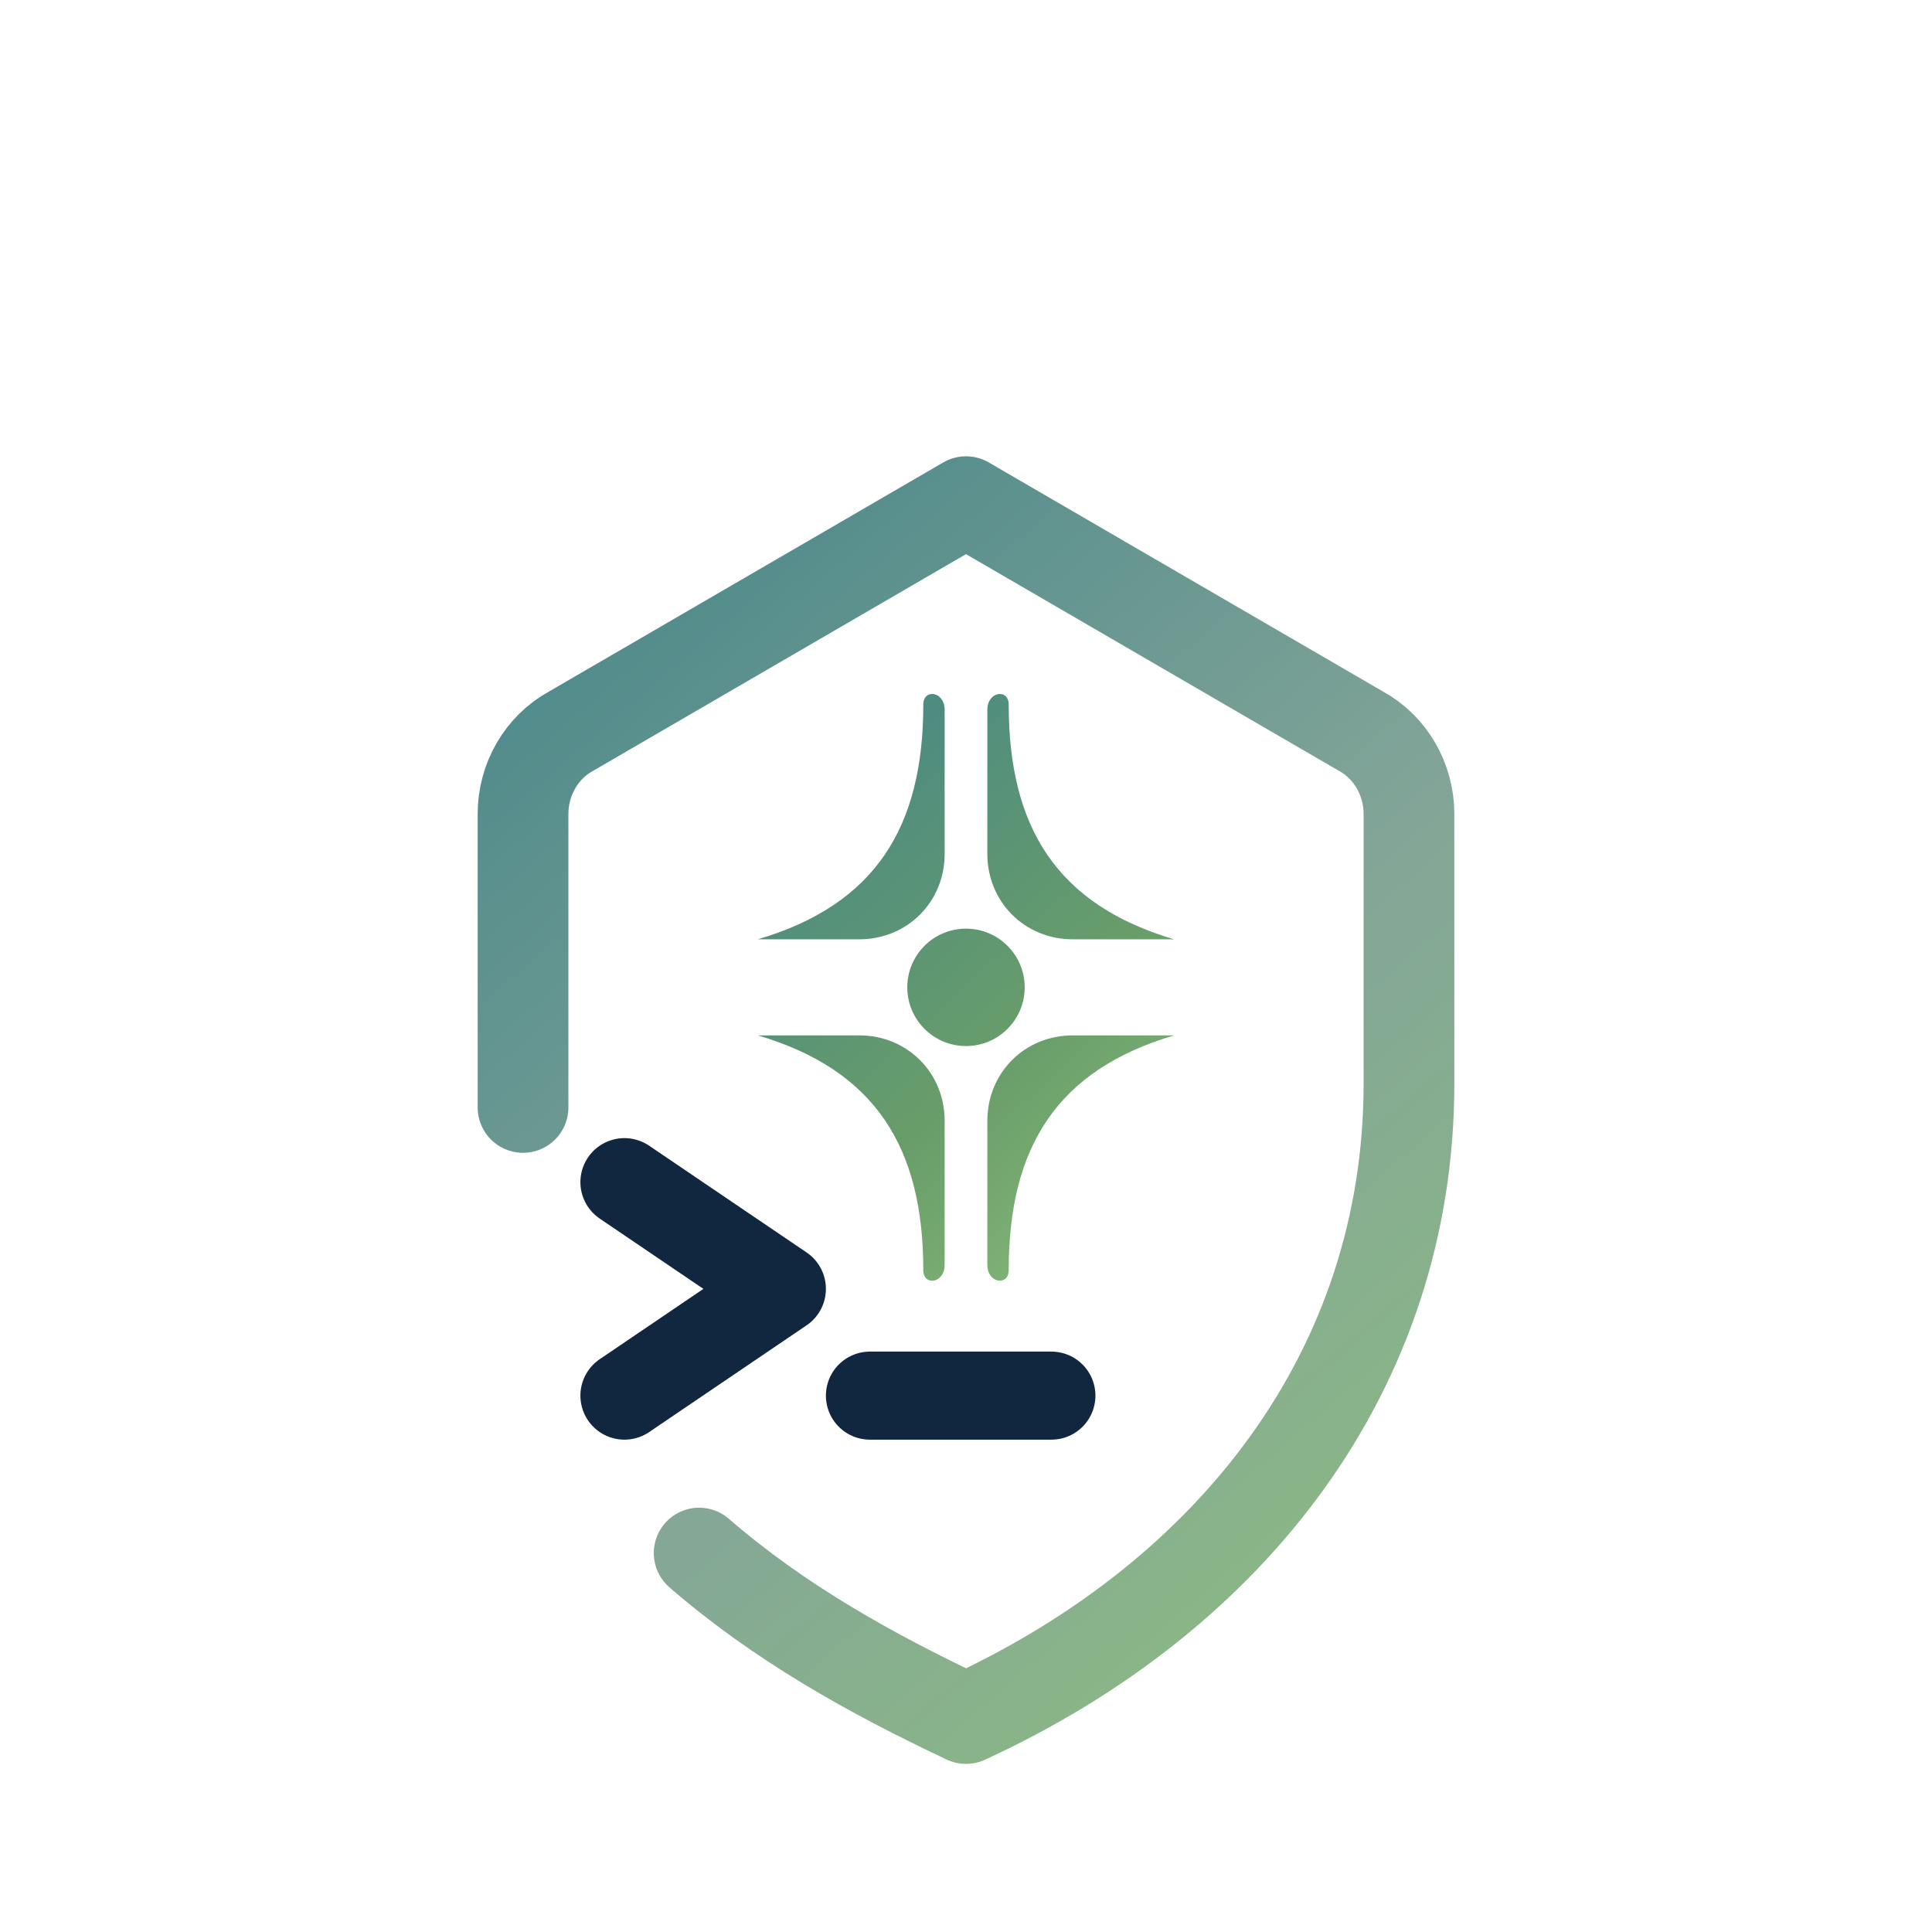
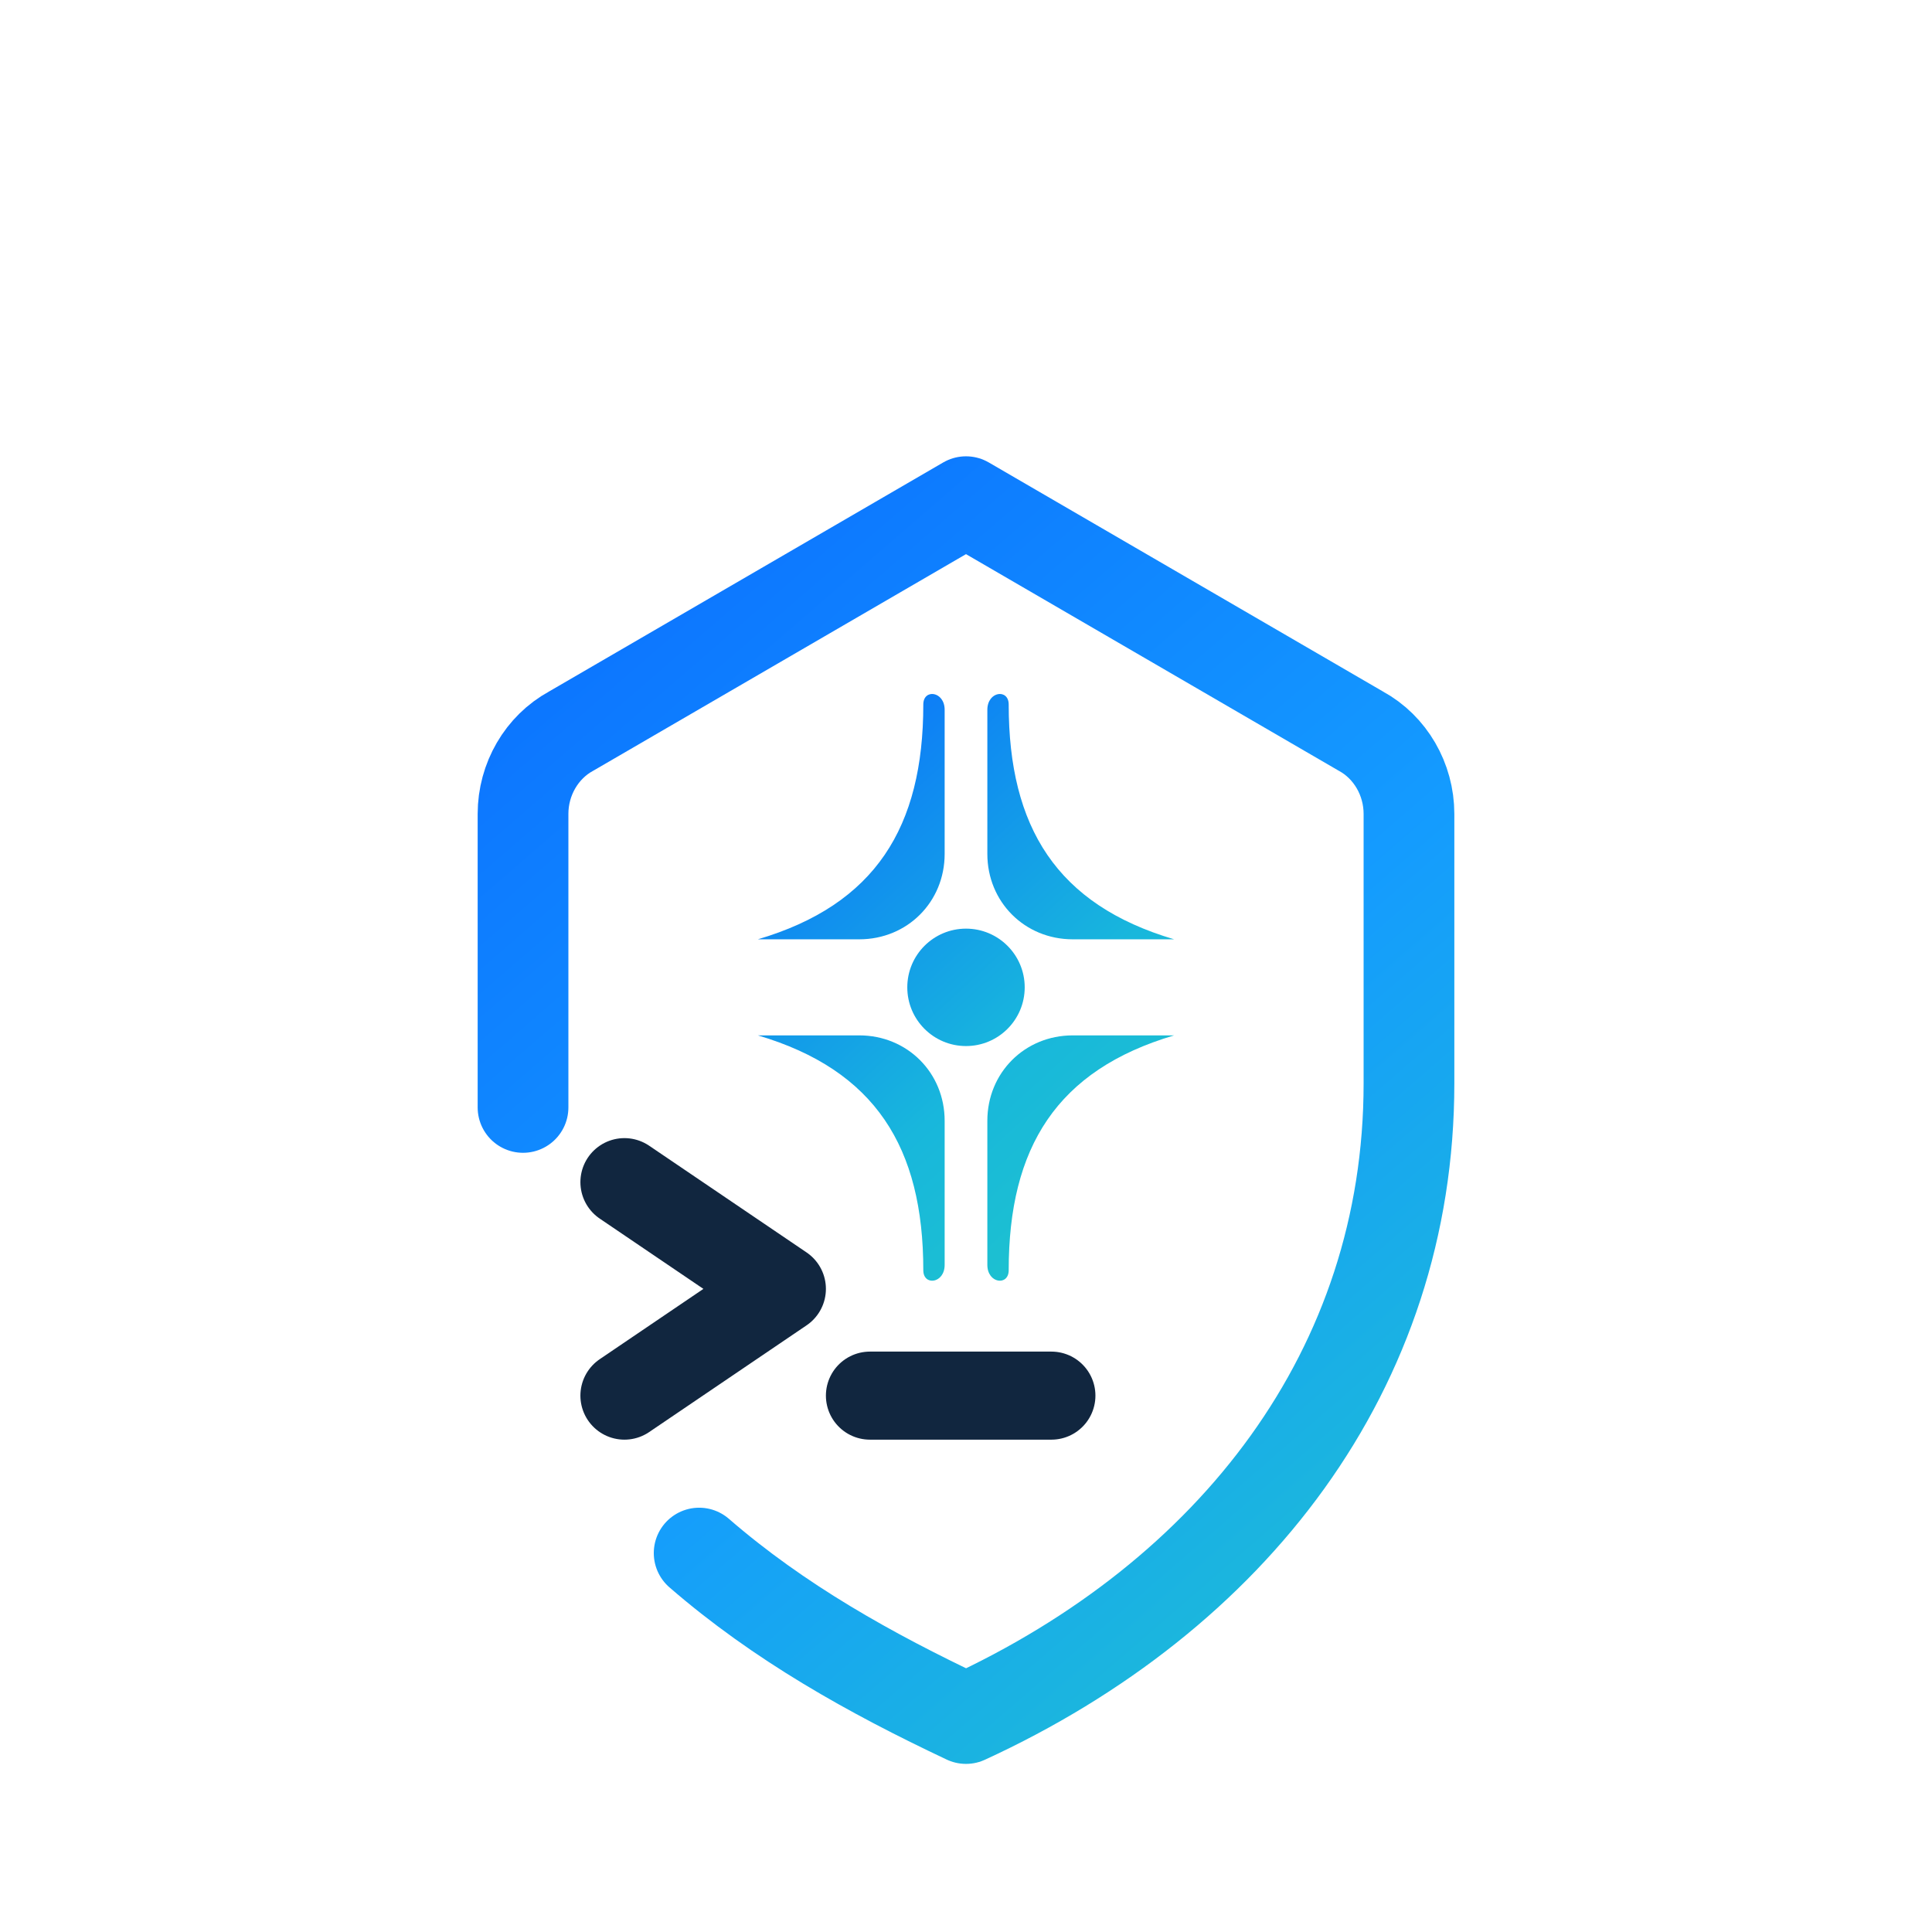
<svg xmlns="http://www.w3.org/2000/svg" width="724" height="724" viewBox="0 0 724 724" fill="none" role="img" aria-labelledby="title desc">
  <defs>
    <linearGradient id="shieldStroke" x1="108" y1="132" x2="508" y2="594" gradientUnits="userSpaceOnUse">
-       <stop offset="0" stop-color="#458588" />
-       <stop offset="0.52" stop-color="#83a598" />
-       <stop offset="1" stop-color="#8ec07c" />
+       <stop offset="0" stop-color="#0A6CFF" />
+       <stop offset="0.52" stop-color="#149BFF" />
+       <stop offset="1" stop-color="#20C8C7" />
    </linearGradient>
    <linearGradient id="airsMark" x1="200" y1="220" x2="382" y2="420" gradientUnits="userSpaceOnUse">
-       <stop offset="0" stop-color="#458588" />
-       <stop offset="0.58" stop-color="#689d6a" />
-       <stop offset="1" stop-color="#8ec07c" />
+       <stop offset="0" stop-color="#0A6CFF" />
+       <stop offset="0.58" stop-color="#18B7DC" />
+       <stop offset="1" stop-color="#20C8C7" />
    </linearGradient>
    <linearGradient id="airsWord" x1="1320" y1="245" x2="1710" y2="460" gradientUnits="userSpaceOnUse">
-       <stop offset="0" stop-color="#fabd2f" />
-       <stop offset="0.58" stop-color="#fe8019" />
-       <stop offset="1" stop-color="#d65d0e" />
+       <stop offset="0" stop-color="#0A6CFF" />
+       <stop offset="0.58" stop-color="#149BFF" />
+       <stop offset="1" stop-color="#20C8C7" />
    </linearGradient>
  </defs>
  <g transform="translate(80 50) scale(1.0)">
    <g id="prisma-airs-cli-icon" stroke-linecap="round" stroke-linejoin="round">
      <path d="M116 365V255C116 242 123 230 134 224L282 138L430 224C441 230 448 242 448 255V356C448 463 382 548 282 594C246 577 212 558 182 532" fill="none" stroke="url(#shieldStroke)" stroke-width="34" />
      <g fill="url(#airsMark)">
        <path d="M266 214C266 260 248 289 204 302H242C260 302 274 288 274 270V216C274 209 266 208 266 214Z" />
        <path d="M298 214C298 260 316 289 360 302H322C304 302 290 288 290 270V216C290 209 298 208 298 214Z" />
        <path d="M204 338C248 351 266 380 266 426C266 432 274 431 274 424V370C274 352 260 338 242 338H204Z" />
        <path d="M360 338C316 351 298 380 298 426C298 432 290 431 290 424V370C290 352 304 338 322 338H360Z" />
        <circle cx="282" cy="320" r="22" />
      </g>
      <path d="M154 393L213 433L154 473" fill="none" stroke="#11263F" stroke-width="33" />
      <path d="M246 473H314" fill="none" stroke="#11263F" stroke-width="33" />
    </g>
  </g>
</svg>
